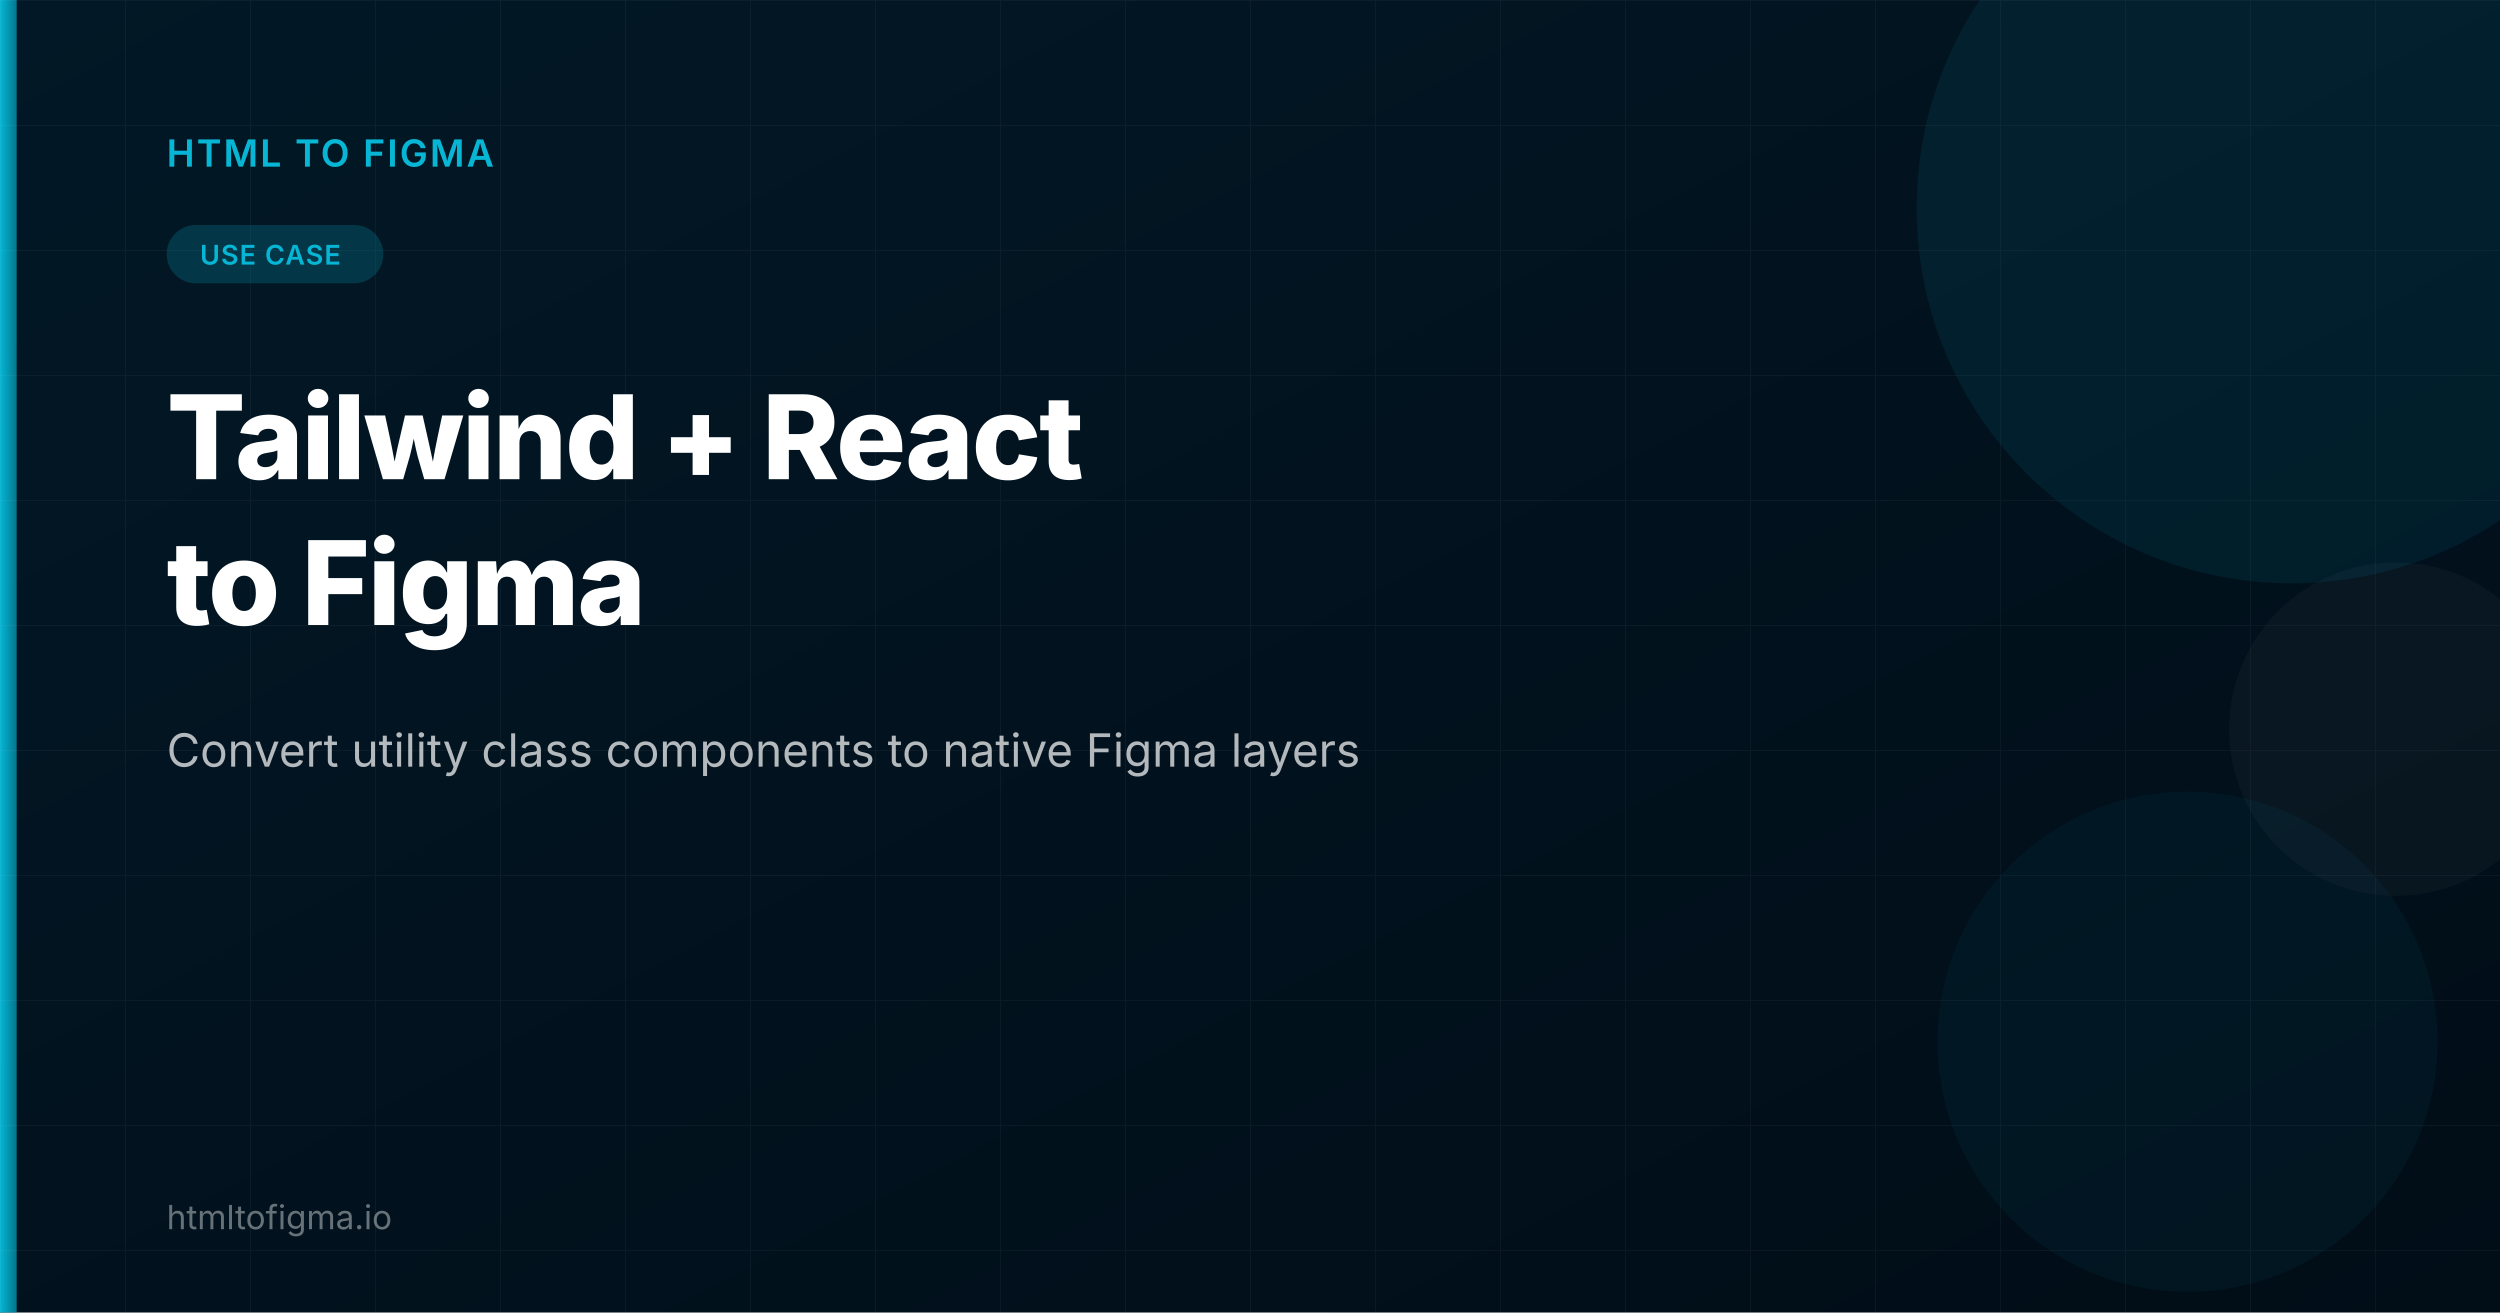
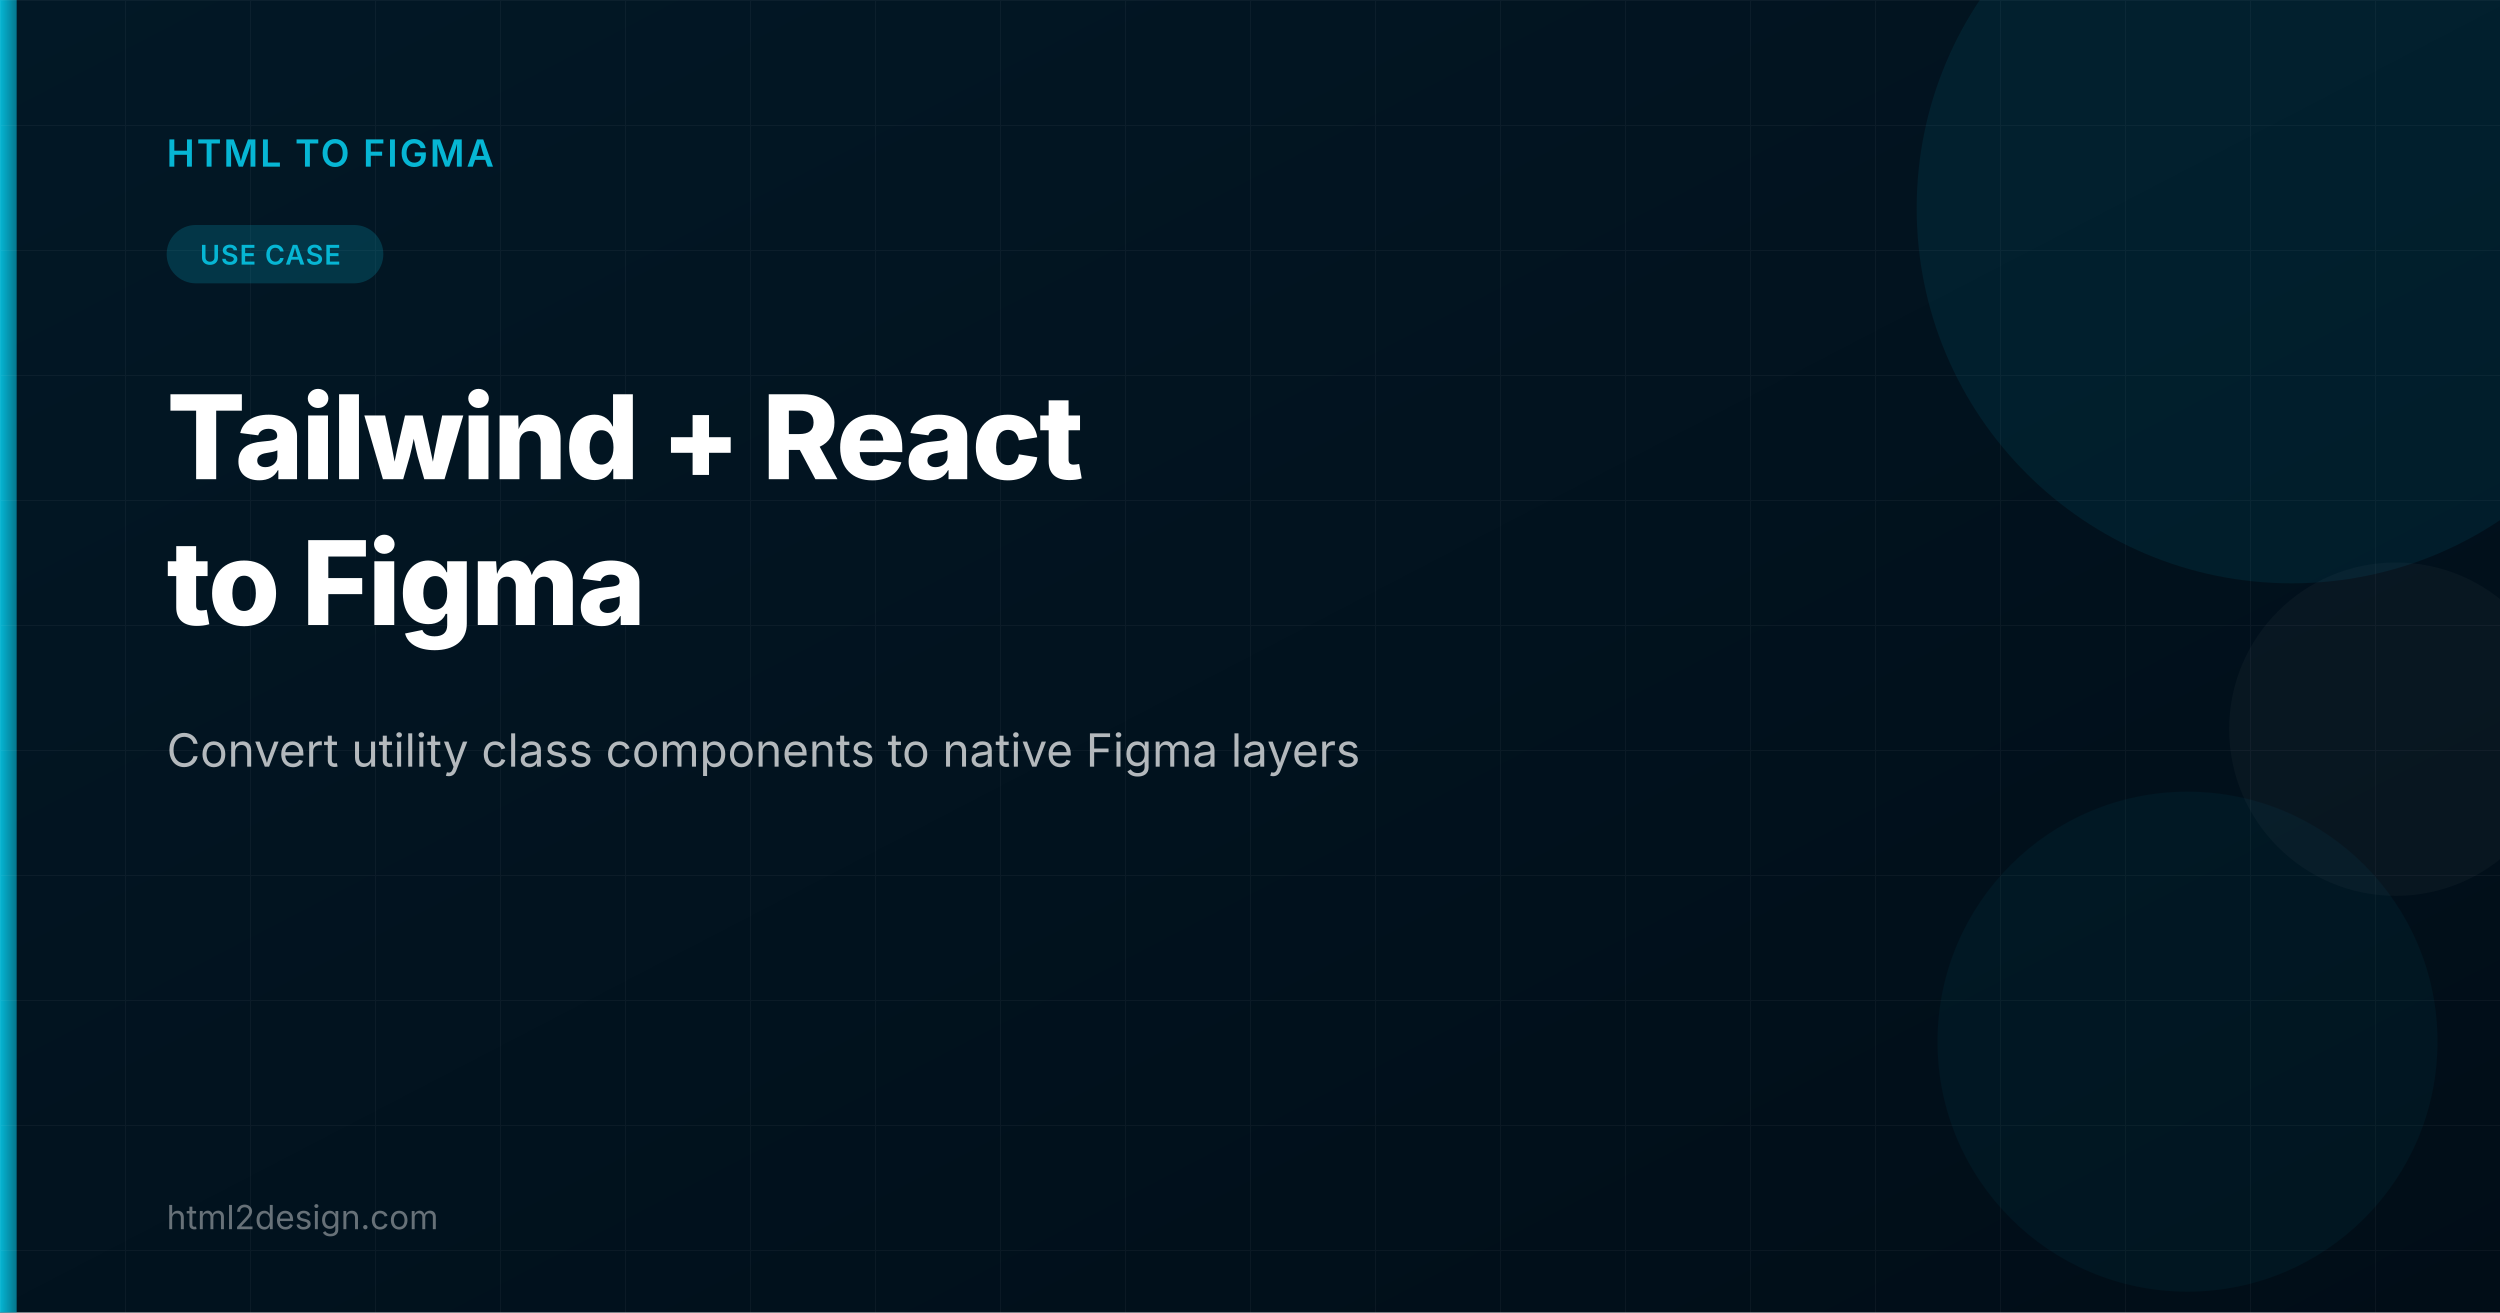
<svg xmlns="http://www.w3.org/2000/svg" width="1200" height="630" viewBox="0 0 1200 630">
  <defs>
    <linearGradient id="bg" x1="0%" y1="0%" x2="100%" y2="100%">
      <stop offset="0%" style="stop-color:#021826;stop-opacity:1" />
      <stop offset="100%" style="stop-color:#010D17;stop-opacity:1" />
    </linearGradient>
    <linearGradient id="accent" x1="0%" y1="0%" x2="100%" y2="0%">
      <stop offset="0%" style="stop-color:#06B6D4;stop-opacity:1" />
      <stop offset="100%" style="stop-color:#06B6D4;stop-opacity:0.6" />
    </linearGradient>
  </defs>
  <rect width="1200" height="630" fill="url(#bg)" />
  <rect x="0" y="0" width="8" height="630" fill="url(#accent)" />
  <pattern id="grid" width="60" height="60" patternUnits="userSpaceOnUse">
    <path d="M 60 0 L 0 0 0 60" fill="none" stroke="rgba(255,255,255,0.04)" stroke-width="1" />
  </pattern>
  <rect width="1200" height="630" fill="url(#grid)" />
  <text x="80" y="80" font-family="system-ui, -apple-system, sans-serif" font-size="18" font-weight="600" fill="#06B6D4" letter-spacing="1">HTML TO FIGMA</text>
  <rect x="80" y="108" width="104" height="28" rx="14" fill="#06B6D4" opacity="0.2" />
  <text x="96" y="127" font-family="system-ui, -apple-system, sans-serif" font-size="13" font-weight="600" fill="#06B6D4" letter-spacing="0.5">USE CASE</text>
  <text font-family="system-ui, -apple-system, sans-serif" font-size="56" font-weight="800" fill="white" letter-spacing="-1">
    <tspan x="80" y="230">Tailwind + React</tspan>
    <tspan x="80" y="300">to Figma</tspan>
  </text>
  <text x="80" y="368" font-family="system-ui, -apple-system, sans-serif" font-size="22" fill="rgba(255,255,255,0.7)" font-weight="400">Convert utility class components to native Figma layers</text>
-   <text x="80" y="590" font-family="system-ui, -apple-system, sans-serif" font-size="16" fill="rgba(255,255,255,0.4)">htmltofigma.io</text>
+   <text x="80" y="590" font-family="system-ui, -apple-system, sans-serif" font-size="16" fill="rgba(255,255,255,0.4)">html2design.com</text>
  <circle cx="1100" cy="100" r="180" fill="#06B6D4" opacity="0.08" />
  <circle cx="1050" cy="500" r="120" fill="#06B6D4" opacity="0.05" />
  <circle cx="1150" cy="350" r="80" fill="white" opacity="0.03" />
</svg>
